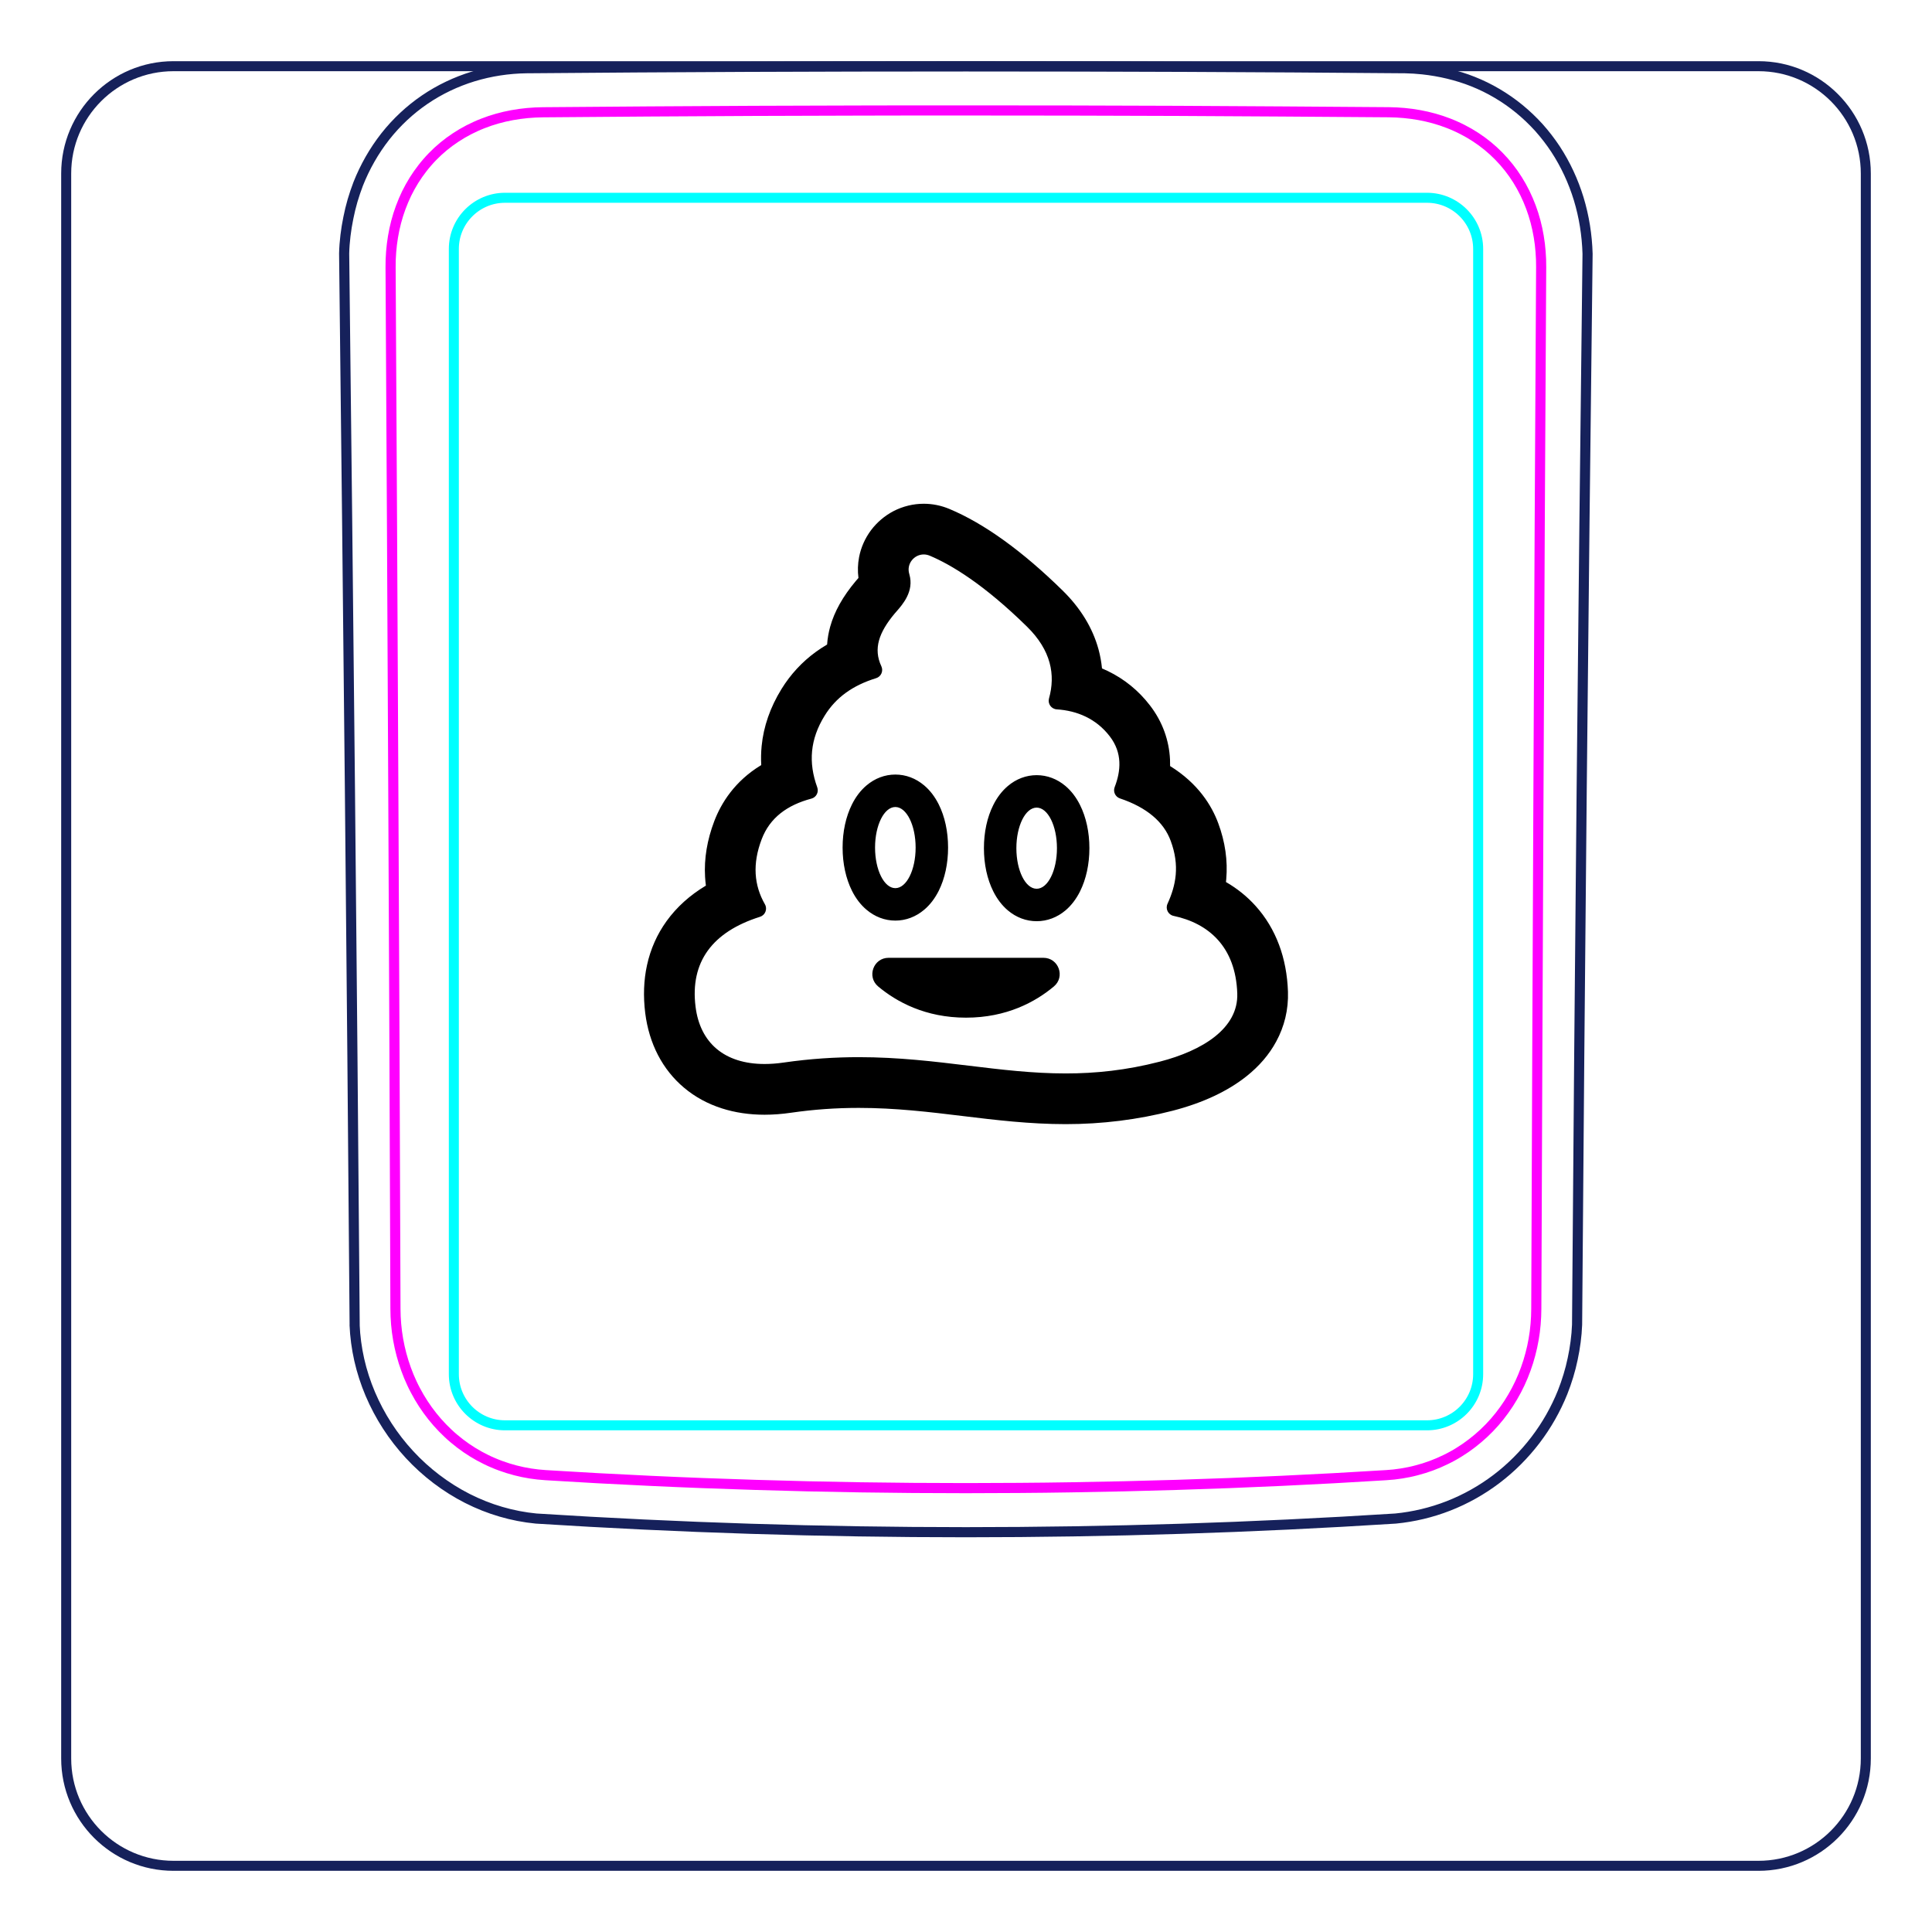
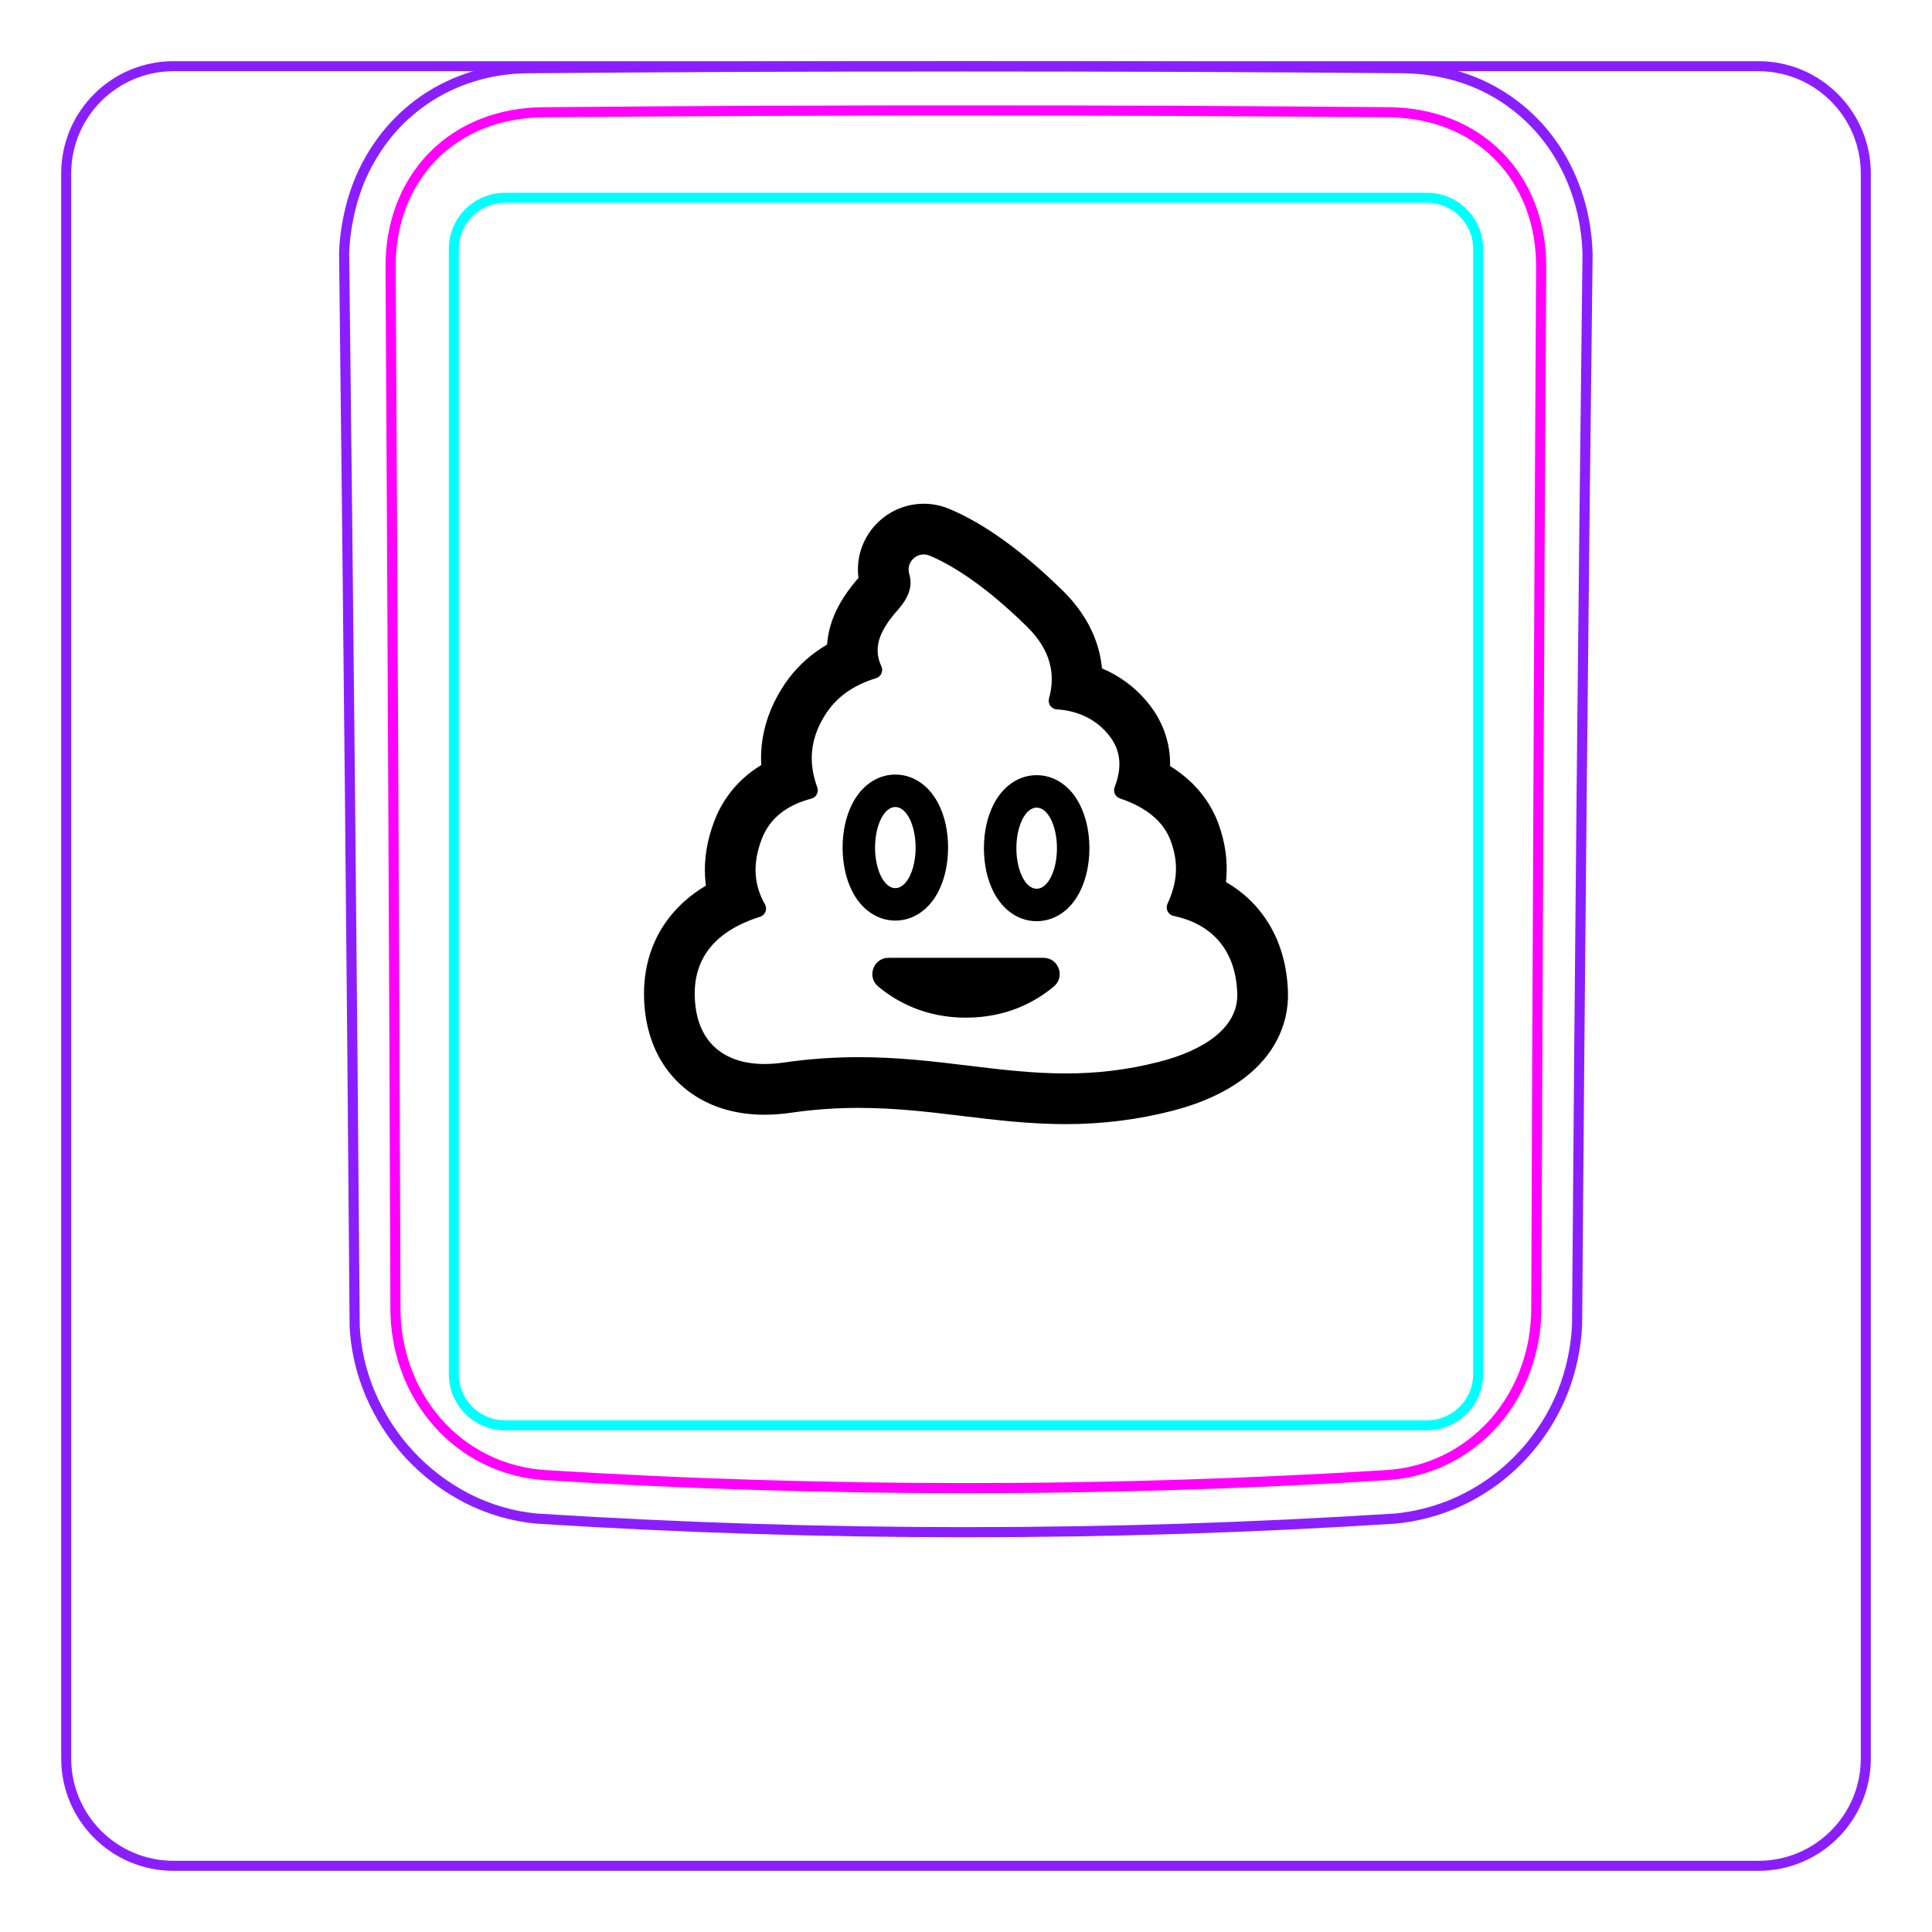
<svg xmlns="http://www.w3.org/2000/svg" width="54" height="54" viewBox="0 0 54 54" fill="none">
-   <rect x="1.85" y="1.85" width="50.3" height="50.3" rx="3" stroke="#16215B" stroke-width="0.28" />
-   <path d="M9.913 37.048C9.835 27.061 9.736 17.073 9.619 7.085L9.619 7.082C9.623 6.916 9.636 6.75 9.656 6.584C9.676 6.419 9.702 6.255 9.736 6.092C9.768 5.93 9.807 5.769 9.853 5.61C9.9 5.452 9.952 5.296 10.011 5.142C10.198 4.668 10.454 4.217 10.77 3.814C11.083 3.417 11.456 3.068 11.873 2.784C12.287 2.502 12.746 2.284 13.226 2.137C13.708 1.99 14.212 1.914 14.714 1.907C18.808 1.872 22.902 1.855 26.996 1.855C31.089 1.855 35.183 1.872 39.278 1.907C39.44 1.91 39.602 1.921 39.764 1.938C40.004 1.964 40.243 2.005 40.48 2.062C40.714 2.119 40.945 2.19 41.17 2.28C41.404 2.373 41.629 2.483 41.845 2.611C42.062 2.739 42.269 2.883 42.463 3.042C42.658 3.202 42.842 3.377 43.011 3.563C43.179 3.752 43.336 3.954 43.476 4.166C43.757 4.595 43.975 5.065 44.125 5.556C44.276 6.054 44.358 6.574 44.373 7.093C44.252 17.07 44.154 27.047 44.08 37.025C44.074 37.185 44.06 37.345 44.039 37.504C44.018 37.665 43.991 37.824 43.957 37.981C43.924 38.14 43.884 38.298 43.836 38.454C43.789 38.61 43.735 38.764 43.675 38.916C43.484 39.391 43.228 39.841 42.917 40.249C42.603 40.66 42.235 41.029 41.824 41.34C41.415 41.65 40.962 41.904 40.484 42.091C40.01 42.276 39.51 42.395 39.006 42.444C31.007 42.953 22.984 42.953 14.985 42.444C14.653 42.412 14.323 42.348 14.002 42.254C13.679 42.16 13.365 42.035 13.063 41.882C12.46 41.575 11.909 41.157 11.448 40.658C10.987 40.161 10.613 39.582 10.349 38.96C10.219 38.652 10.115 38.333 10.041 38.006C9.969 37.684 9.924 37.355 9.911 37.025" stroke="#16215B" stroke-width="0.283" stroke-miterlimit="10" />
+   <rect x="1.85" y="1.85" width="50.3" height="50.3" rx="3" stroke="#8B1EFF" stroke-width="0.28" />
+   <path d="M9.913 37.048C9.835 27.061 9.736 17.073 9.619 7.085L9.619 7.082C9.623 6.916 9.636 6.75 9.656 6.584C9.676 6.419 9.702 6.255 9.736 6.092C9.768 5.93 9.807 5.769 9.853 5.61C9.9 5.452 9.952 5.296 10.011 5.142C10.198 4.668 10.454 4.217 10.77 3.814C11.083 3.417 11.456 3.068 11.873 2.784C12.287 2.502 12.746 2.284 13.226 2.137C13.708 1.99 14.212 1.914 14.714 1.907C18.808 1.872 22.902 1.855 26.996 1.855C31.089 1.855 35.183 1.872 39.278 1.907C39.44 1.91 39.602 1.921 39.764 1.938C40.004 1.964 40.243 2.005 40.48 2.062C40.714 2.119 40.945 2.19 41.17 2.28C41.404 2.373 41.629 2.483 41.845 2.611C42.062 2.739 42.269 2.883 42.463 3.042C42.658 3.202 42.842 3.377 43.011 3.563C43.179 3.752 43.336 3.954 43.476 4.166C43.757 4.595 43.975 5.065 44.125 5.556C44.276 6.054 44.358 6.574 44.373 7.093C44.252 17.07 44.154 27.047 44.08 37.025C44.074 37.185 44.06 37.345 44.039 37.504C44.018 37.665 43.991 37.824 43.957 37.981C43.924 38.14 43.884 38.298 43.836 38.454C43.789 38.61 43.735 38.764 43.675 38.916C43.484 39.391 43.228 39.841 42.917 40.249C42.603 40.66 42.235 41.029 41.824 41.34C41.415 41.65 40.962 41.904 40.484 42.091C40.01 42.276 39.51 42.395 39.006 42.444C31.007 42.953 22.984 42.953 14.985 42.444C14.653 42.412 14.323 42.348 14.002 42.254C13.679 42.16 13.365 42.035 13.063 41.882C12.46 41.575 11.909 41.157 11.448 40.658C10.987 40.161 10.613 39.582 10.349 38.96C10.219 38.652 10.115 38.333 10.041 38.006C9.969 37.684 9.924 37.355 9.911 37.025" stroke="#8B1EFF" stroke-width="0.283" stroke-miterlimit="10" />
  <rect x="12.685" y="5.528" width="28.63" height="34.31" rx="1.43" stroke="#00FFFF" stroke-width="0.28" />
  <path d="M42.94 36.584C42.958 31.732 42.978 26.879 43.001 22.027C43.022 17.174 43.047 12.322 43.076 7.469C43.077 7.324 43.072 7.18 43.06 7.037C43.05 6.894 43.032 6.751 43.008 6.61C42.961 6.328 42.889 6.054 42.79 5.789C42.765 5.723 42.739 5.657 42.711 5.592C42.682 5.526 42.653 5.461 42.622 5.398C42.559 5.27 42.491 5.147 42.416 5.028C42.267 4.79 42.094 4.57 41.894 4.366C41.696 4.163 41.478 3.986 41.244 3.833C41.127 3.757 41.006 3.686 40.88 3.622C40.817 3.59 40.754 3.559 40.688 3.53C40.624 3.5 40.557 3.473 40.491 3.447C40.224 3.343 39.951 3.268 39.672 3.217C39.393 3.166 39.108 3.14 38.817 3.137C37.838 3.13 36.857 3.122 35.874 3.116C34.89 3.109 33.906 3.104 32.921 3.099C30.95 3.091 28.976 3.087 26.999 3.087C26.504 3.087 26.01 3.087 25.515 3.087C25.021 3.088 24.526 3.089 24.031 3.09C23.042 3.092 22.054 3.095 21.069 3.099C19.097 3.108 17.133 3.121 15.176 3.138C15.03 3.139 14.886 3.147 14.741 3.16C14.598 3.174 14.454 3.193 14.313 3.219C14.03 3.271 13.756 3.348 13.491 3.452C13.425 3.478 13.36 3.505 13.295 3.535C13.23 3.564 13.165 3.596 13.102 3.628C12.975 3.694 12.854 3.765 12.736 3.843C12.501 3.997 12.284 4.176 12.086 4.38C12.037 4.43 11.989 4.483 11.943 4.536C11.897 4.589 11.852 4.643 11.809 4.699C11.723 4.809 11.643 4.924 11.569 5.042C11.495 5.161 11.428 5.284 11.365 5.41C11.335 5.473 11.306 5.537 11.278 5.603C11.25 5.668 11.224 5.735 11.199 5.802C11.101 6.068 11.03 6.341 10.984 6.619C10.938 6.897 10.915 7.181 10.917 7.47C10.945 12.322 10.971 17.174 10.993 22.027C11.017 26.879 11.036 31.732 11.053 36.584C11.054 36.871 11.078 37.155 11.128 37.439C11.141 37.51 11.155 37.581 11.17 37.651C11.186 37.721 11.202 37.791 11.221 37.86C11.258 37.999 11.301 38.135 11.35 38.27C11.399 38.405 11.453 38.538 11.515 38.668C11.546 38.733 11.577 38.798 11.612 38.862C11.646 38.926 11.681 38.99 11.718 39.053C11.865 39.303 12.033 39.536 12.224 39.753C12.319 39.861 12.42 39.965 12.527 40.065C12.579 40.115 12.634 40.163 12.69 40.21C12.745 40.257 12.801 40.302 12.859 40.346C13.088 40.521 13.332 40.672 13.592 40.798C13.657 40.83 13.723 40.86 13.79 40.888C13.857 40.917 13.924 40.943 13.992 40.968C14.128 41.018 14.265 41.061 14.404 41.097C14.68 41.169 14.963 41.213 15.251 41.231C16.224 41.292 17.199 41.345 18.177 41.39C19.153 41.436 20.132 41.473 21.111 41.503C23.068 41.564 25.029 41.594 26.994 41.594C27.485 41.594 27.977 41.592 28.468 41.588C28.959 41.585 29.451 41.579 29.942 41.571C30.925 41.556 31.906 41.533 32.886 41.503C34.844 41.443 36.796 41.353 38.742 41.231C38.887 41.223 39.03 41.207 39.173 41.184C39.244 41.173 39.315 41.16 39.387 41.145C39.457 41.13 39.528 41.114 39.597 41.095C39.877 41.023 40.146 40.923 40.405 40.796C40.471 40.765 40.534 40.731 40.597 40.697C40.661 40.662 40.724 40.625 40.786 40.586C40.91 40.51 41.029 40.427 41.143 40.339C41.373 40.163 41.583 39.967 41.774 39.749C41.822 39.694 41.868 39.638 41.914 39.581C41.959 39.524 42.003 39.465 42.045 39.407C42.13 39.29 42.208 39.169 42.28 39.045C42.426 38.797 42.547 38.538 42.645 38.266C42.67 38.198 42.693 38.129 42.715 38.059C42.736 37.991 42.756 37.922 42.774 37.853C42.811 37.714 42.842 37.575 42.866 37.434C42.915 37.154 42.939 36.871 42.94 36.584Z" stroke="#FF00FF" stroke-width="0.283" stroke-miterlimit="10" stroke-linecap="round" stroke-linejoin="round" />
  <path fill-rule="evenodd" clip-rule="evenodd" d="M25.985 15.531C25.929 15.508 25.873 15.497 25.819 15.497L25.819 15.497C25.552 15.497 25.33 15.756 25.414 16.041L25.417 16.053C25.554 16.523 25.232 16.891 25.056 17.092L25.056 17.092C25.038 17.112 25.022 17.131 25.007 17.148C24.567 17.674 24.404 18.131 24.634 18.622C24.696 18.754 24.628 18.912 24.488 18.955C23.83 19.158 23.361 19.497 23.049 20.004C22.642 20.662 22.59 21.311 22.842 22.005C22.891 22.139 22.816 22.286 22.678 22.322C22.005 22.501 21.518 22.854 21.289 23.457C21.026 24.146 21.075 24.744 21.38 25.276C21.456 25.409 21.389 25.579 21.242 25.625C19.904 26.047 19.285 26.893 19.441 28.138C19.566 29.145 20.245 29.739 21.371 29.739C21.54 29.739 21.719 29.726 21.908 29.698C22.658 29.59 23.351 29.548 24.003 29.548C25.114 29.548 26.11 29.669 27.075 29.786H27.075H27.075C27.983 29.896 28.864 30.003 29.788 30.003C30.614 30.003 31.474 29.917 32.418 29.673C33.606 29.366 34.616 28.747 34.582 27.766C34.538 26.462 33.78 25.806 32.801 25.599C32.65 25.567 32.568 25.403 32.632 25.262C32.867 24.747 32.98 24.198 32.721 23.501C32.527 22.975 32.057 22.569 31.303 22.316C31.173 22.272 31.106 22.129 31.155 22.001C31.331 21.545 31.375 21.043 31.017 20.579C30.636 20.084 30.101 19.863 29.538 19.827C29.384 19.817 29.279 19.67 29.32 19.521C29.504 18.865 29.382 18.179 28.704 17.514C27.494 16.327 26.581 15.782 25.985 15.531ZM24.976 14.285C25.236 14.151 25.527 14.08 25.819 14.08H25.819C26.064 14.08 26.305 14.129 26.533 14.224C27.509 14.633 28.573 15.4 29.697 16.502C30.201 16.996 30.539 17.549 30.703 18.146C30.751 18.323 30.784 18.502 30.801 18.682C30.855 18.705 30.909 18.729 30.962 18.755C31.426 18.979 31.822 19.301 32.14 19.714C32.315 19.941 32.452 20.188 32.546 20.448C32.636 20.696 32.689 20.957 32.702 21.224C32.705 21.286 32.706 21.349 32.705 21.412C33.49 21.898 33.868 22.517 34.05 23.009C34.244 23.53 34.319 24.057 34.274 24.573C34.272 24.6 34.269 24.627 34.266 24.653C34.581 24.835 34.86 25.06 35.096 25.323C35.379 25.637 35.599 26.003 35.751 26.411C35.9 26.809 35.983 27.249 35.999 27.718C36.007 27.965 35.983 28.21 35.926 28.447C35.871 28.676 35.786 28.898 35.672 29.108C35.477 29.471 35.197 29.798 34.841 30.081C34.311 30.503 33.615 30.828 32.773 31.046C31.799 31.297 30.798 31.42 29.788 31.42C28.779 31.42 27.826 31.305 26.905 31.193C25.983 31.081 25.029 30.966 24.003 30.966C23.36 30.966 22.742 31.01 22.112 31.101C21.858 31.138 21.609 31.157 21.371 31.157C20.947 31.157 20.547 31.098 20.181 30.981C19.782 30.854 19.424 30.659 19.118 30.401C18.517 29.895 18.142 29.173 18.034 28.314C17.976 27.845 17.992 27.395 18.084 26.977C18.182 26.527 18.366 26.113 18.631 25.745C18.914 25.353 19.281 25.022 19.73 24.753C19.719 24.672 19.712 24.59 19.707 24.508C19.677 24.001 19.764 23.478 19.964 22.952C20.156 22.449 20.534 21.833 21.277 21.384C21.267 21.206 21.271 21.029 21.288 20.853C21.341 20.306 21.528 19.77 21.842 19.26C22.094 18.851 22.418 18.5 22.805 18.219C22.904 18.147 23.009 18.079 23.118 18.015C23.129 17.849 23.158 17.683 23.203 17.519C23.322 17.091 23.557 16.672 23.922 16.237C23.945 16.209 23.968 16.183 23.99 16.159L23.994 16.154C23.969 15.96 23.975 15.762 24.012 15.57C24.064 15.3 24.18 15.041 24.345 14.82C24.512 14.598 24.73 14.413 24.976 14.285ZM29.164 26.771H24.836C24.413 26.771 24.22 27.3 24.545 27.572C25.059 28.002 25.864 28.444 27 28.444C28.137 28.444 28.942 28.002 29.456 27.572C29.781 27.3 29.588 26.771 29.164 26.771ZM25.025 22.556C25.338 22.556 25.592 23.064 25.592 23.69C25.592 24.317 25.338 24.824 25.025 24.824C24.712 24.824 24.458 24.317 24.458 23.69C24.458 23.064 24.712 22.556 25.025 22.556ZM25.025 21.649C24.733 21.649 24.454 21.754 24.219 21.953C24.057 22.09 23.92 22.268 23.813 22.483C23.642 22.825 23.551 23.243 23.551 23.69C23.551 24.137 23.642 24.555 23.813 24.898C23.92 25.112 24.057 25.291 24.219 25.427C24.454 25.626 24.733 25.731 25.025 25.731C25.318 25.731 25.597 25.626 25.832 25.427C25.994 25.291 26.13 25.112 26.238 24.898C26.409 24.555 26.499 24.137 26.499 23.69C26.499 23.243 26.409 22.825 26.238 22.483C26.13 22.268 25.994 22.09 25.832 21.953C25.597 21.754 25.318 21.649 25.025 21.649ZM29.542 23.707C29.542 23.081 29.288 22.573 28.975 22.573C28.662 22.573 28.408 23.081 28.408 23.707C28.408 24.334 28.662 24.841 28.975 24.841C29.288 24.841 29.542 24.334 29.542 23.707ZM28.169 21.97C28.403 21.771 28.682 21.666 28.975 21.666C29.268 21.666 29.547 21.771 29.782 21.97C29.943 22.107 30.08 22.285 30.187 22.5C30.358 22.842 30.449 23.26 30.449 23.707C30.449 24.154 30.358 24.572 30.187 24.915C30.08 25.129 29.943 25.308 29.782 25.445C29.547 25.643 29.268 25.748 28.975 25.748C28.682 25.748 28.403 25.643 28.169 25.445C28.007 25.308 27.87 25.129 27.763 24.915C27.591 24.572 27.501 24.154 27.501 23.707C27.501 23.26 27.591 22.842 27.763 22.5C27.87 22.285 28.007 22.107 28.169 21.97Z" fill="black" />
</svg>
